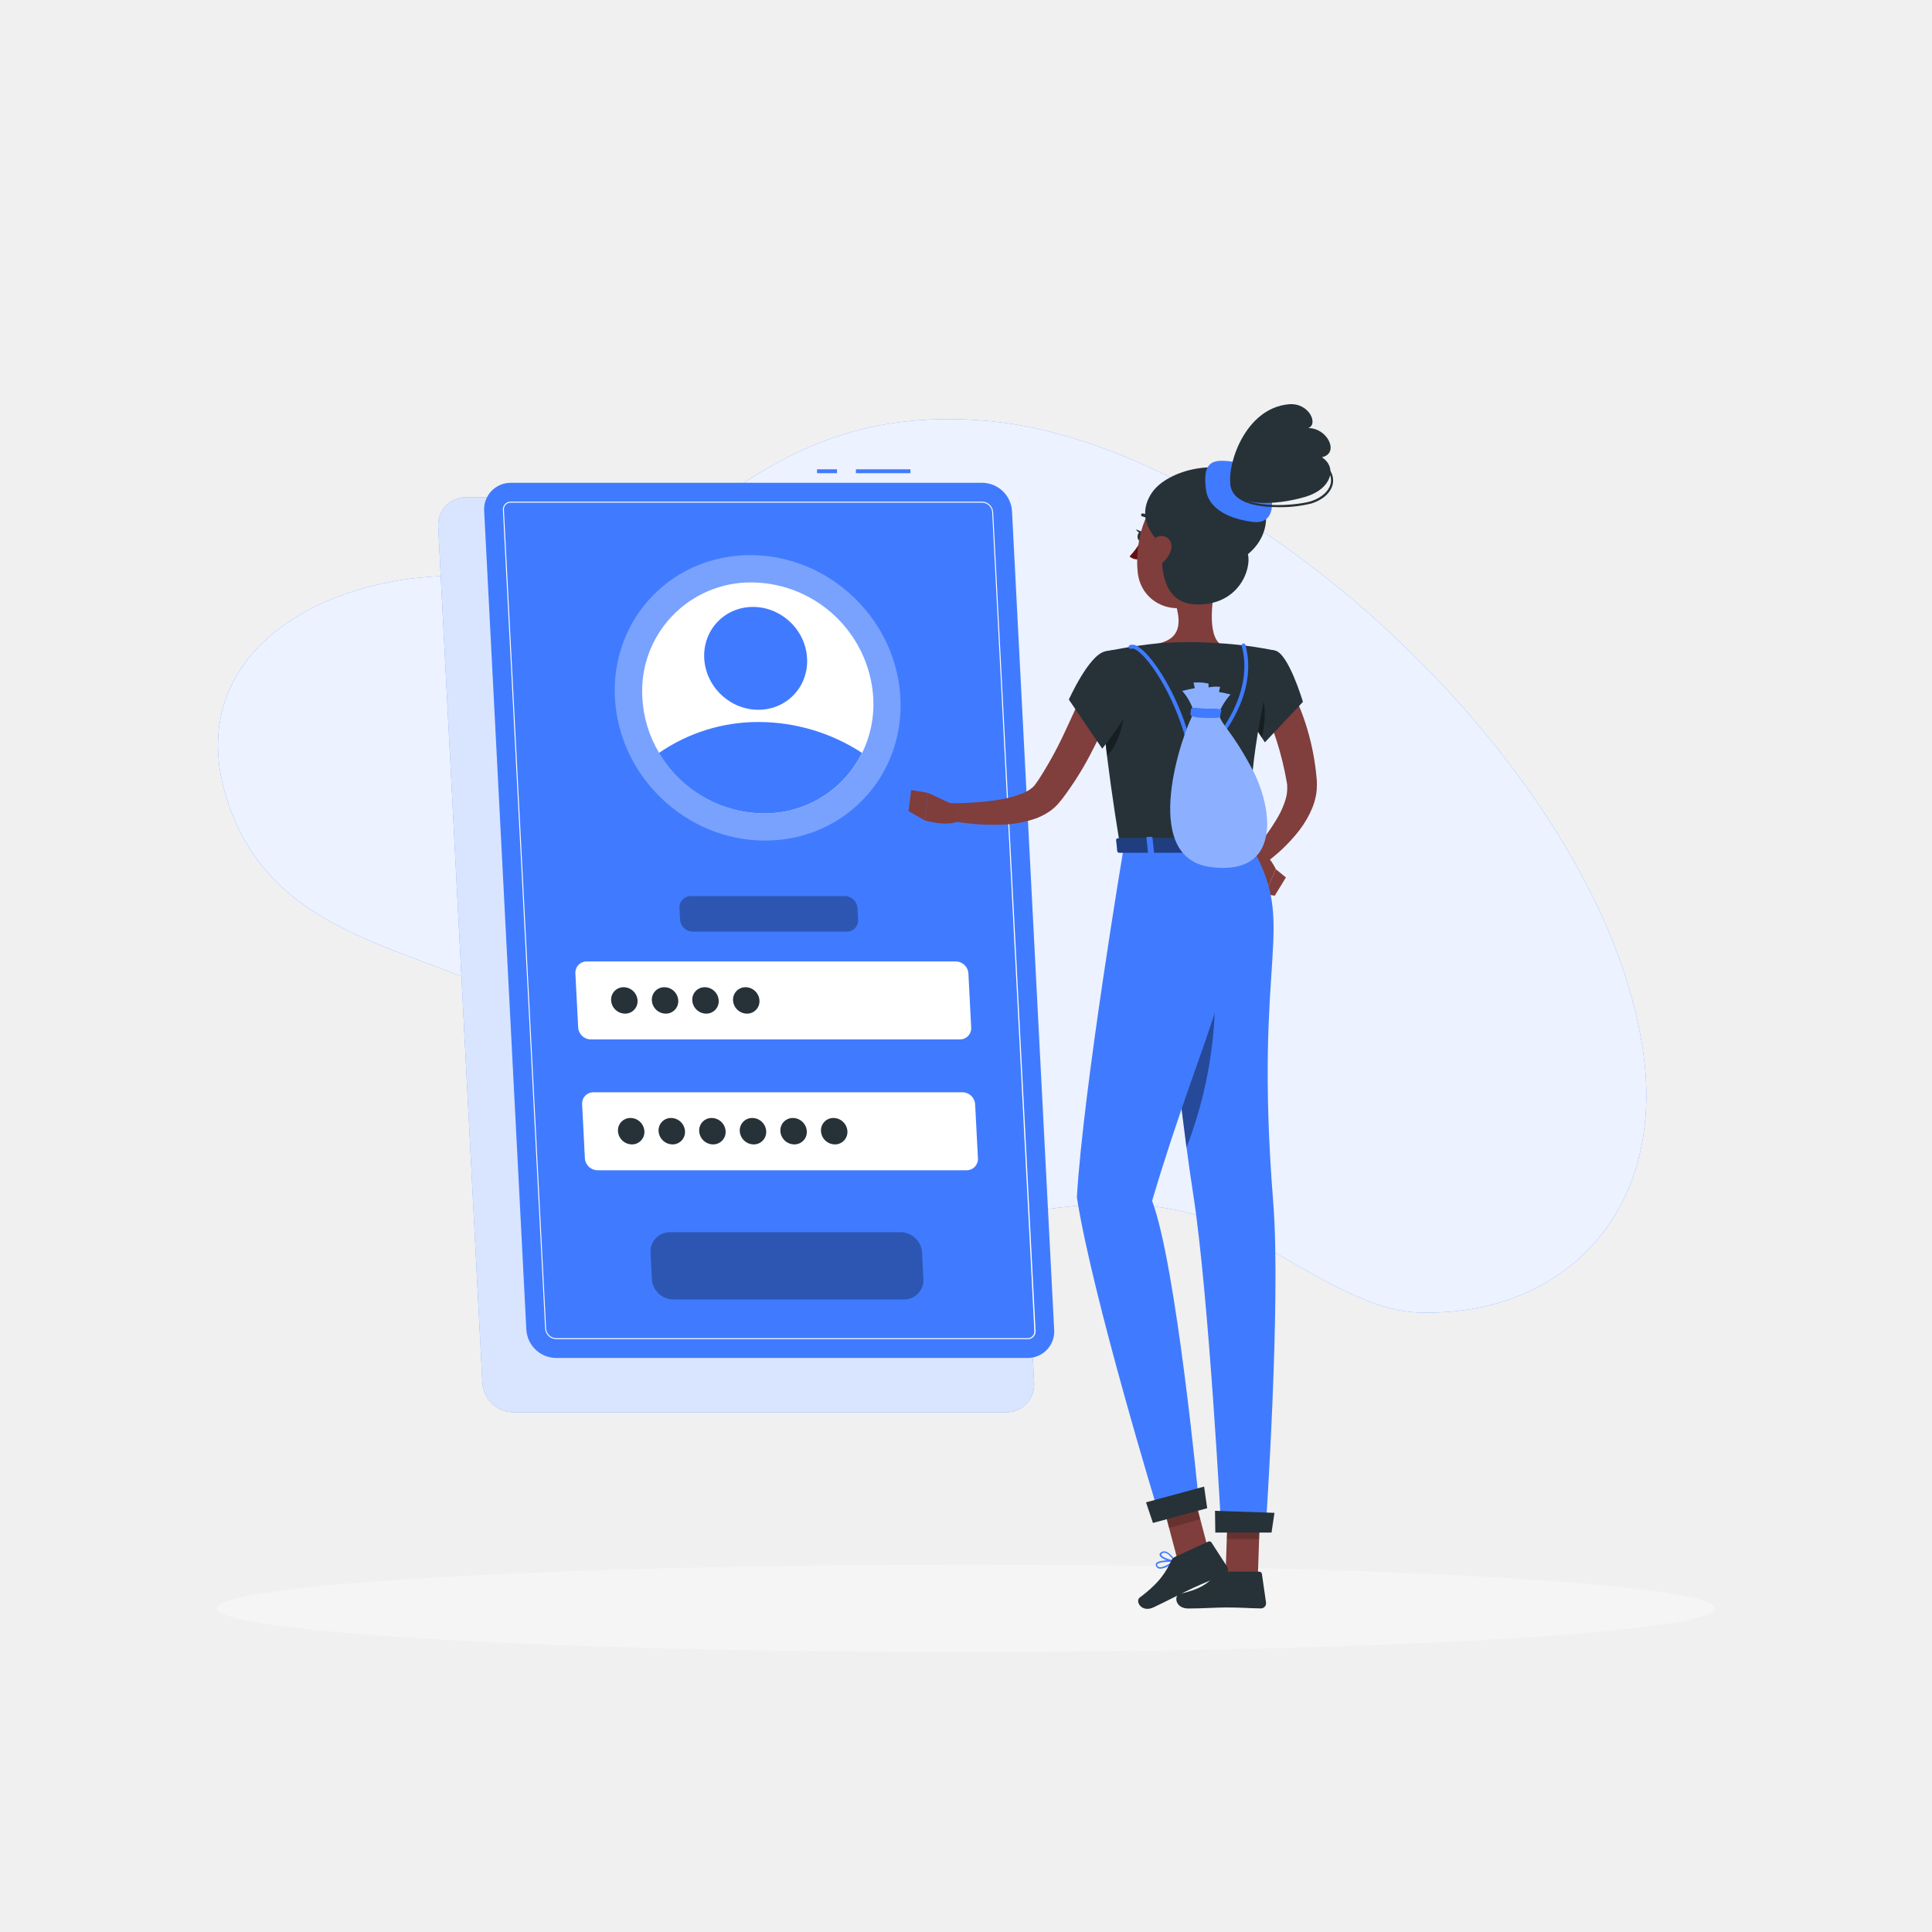
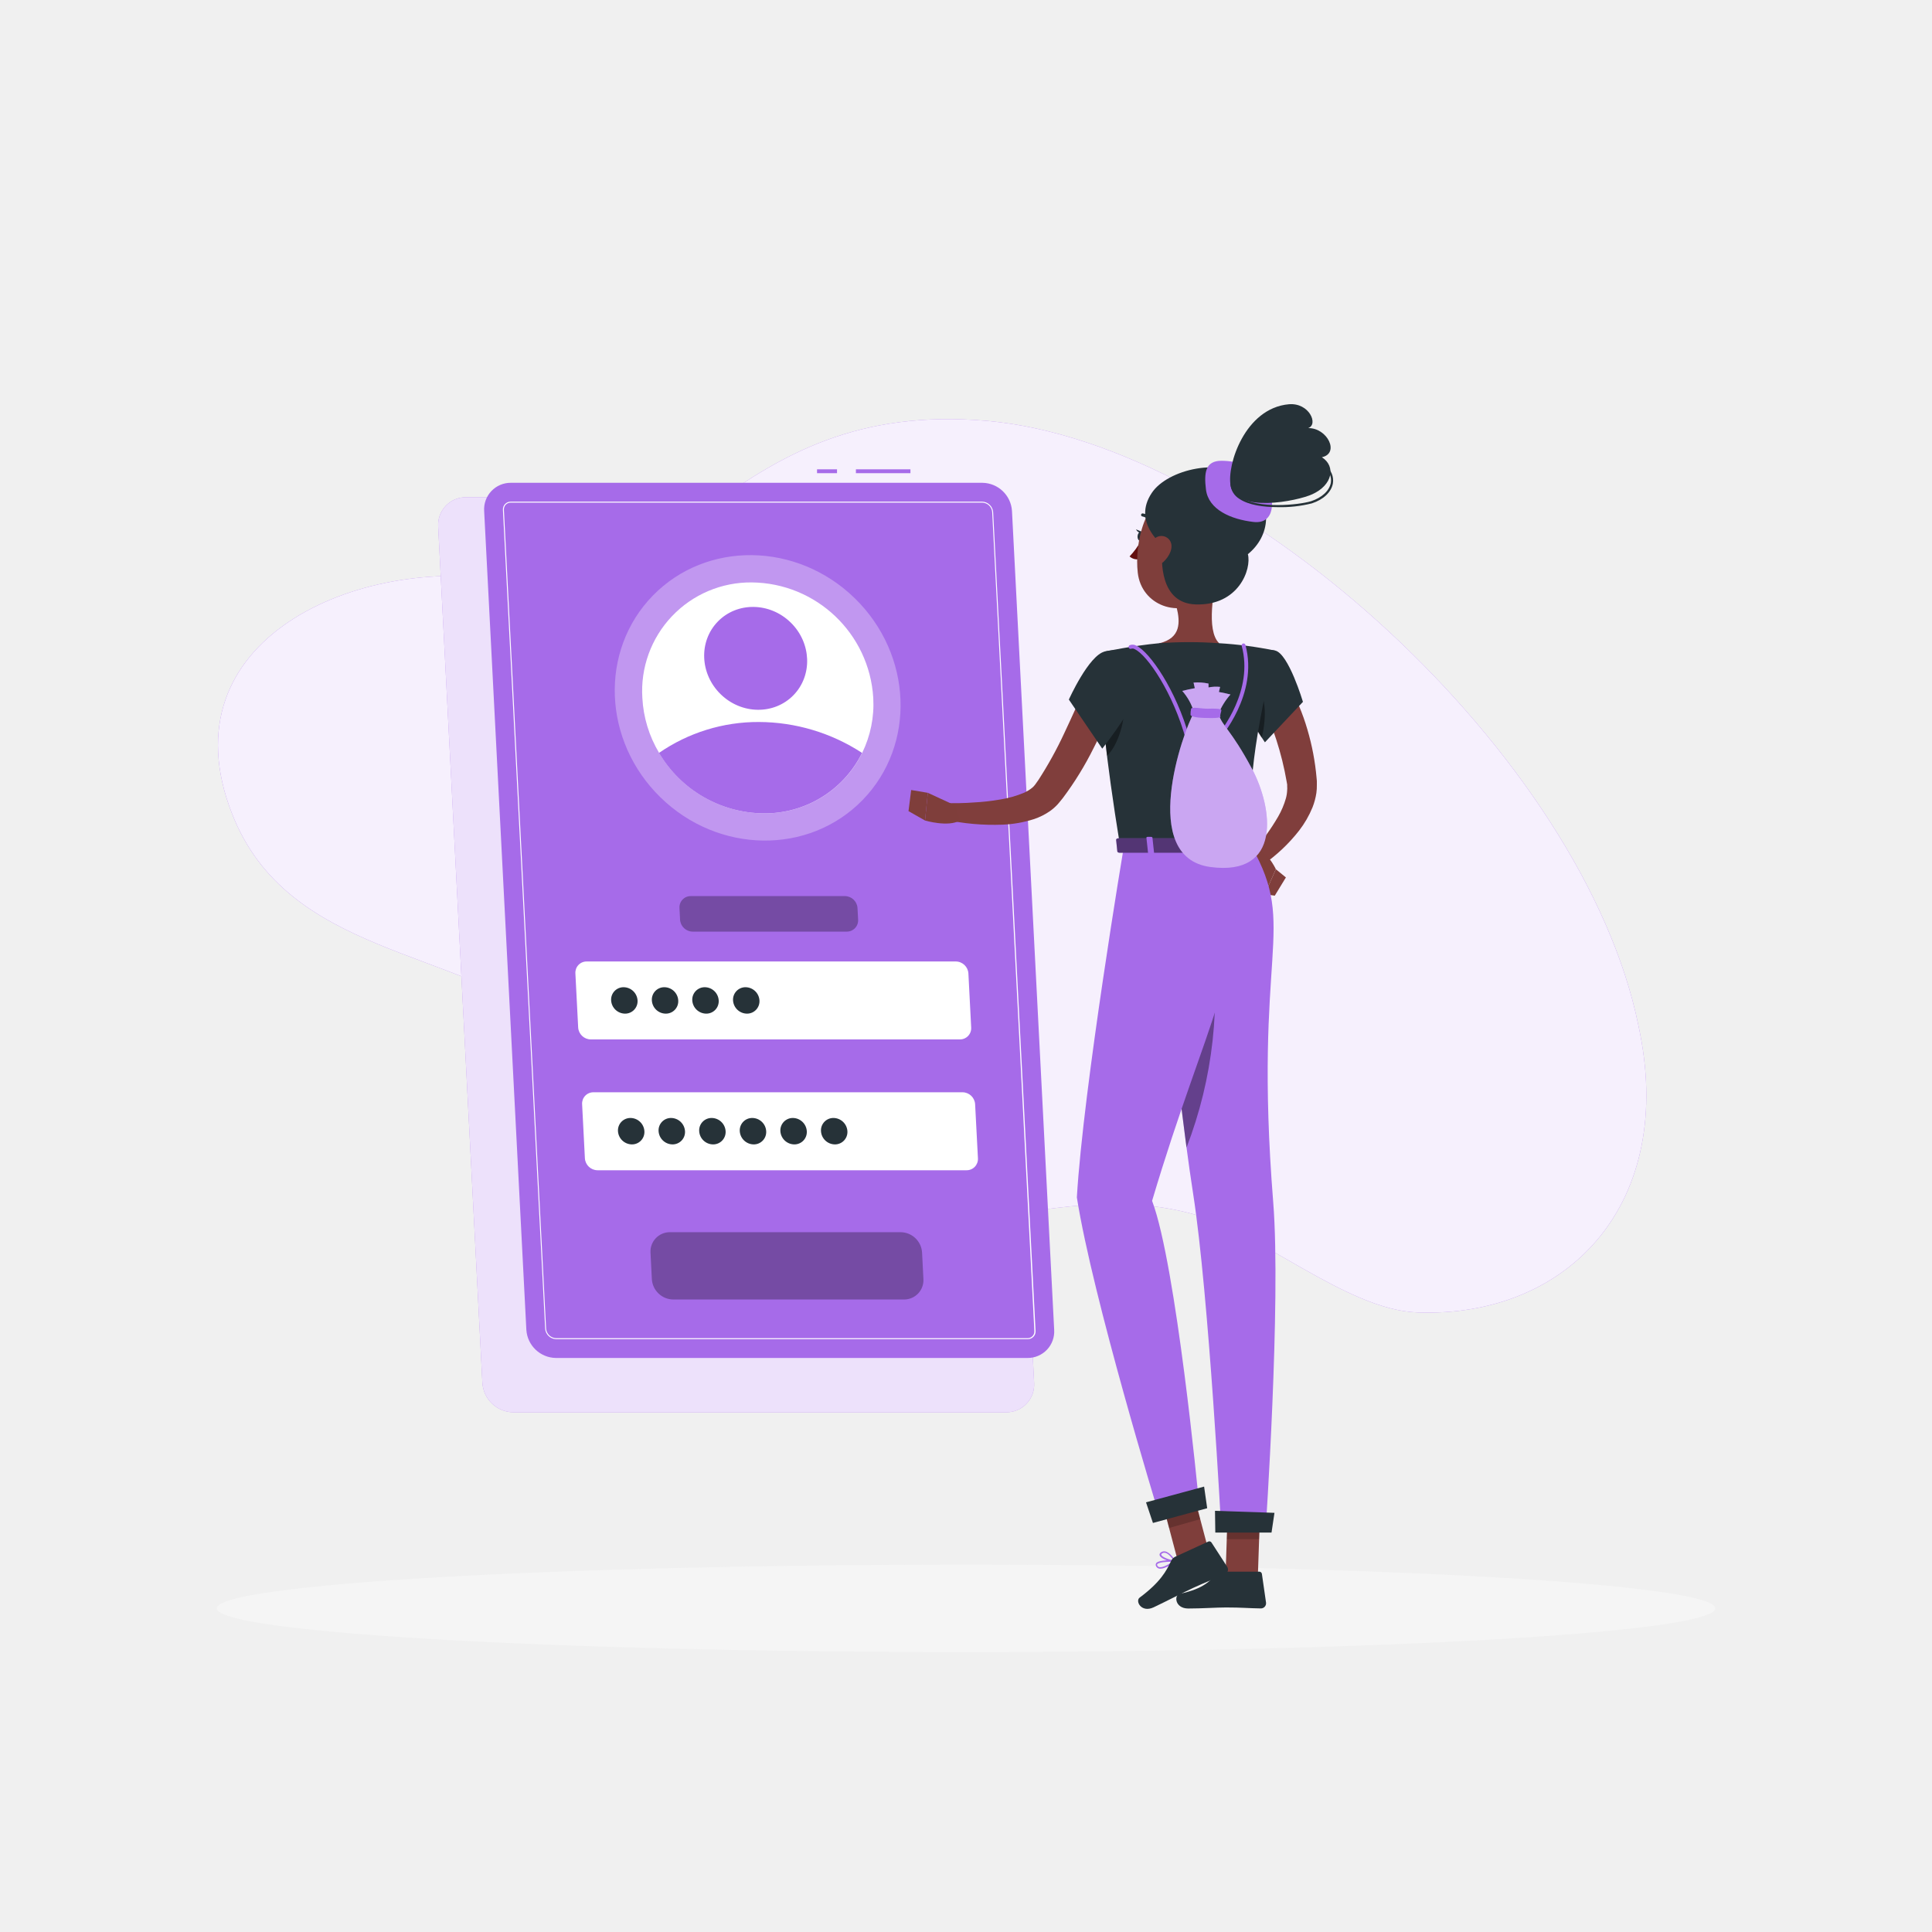
<svg xmlns="http://www.w3.org/2000/svg" viewBox="0 0 500 500">
  <g id="freepik--background-simple--inject-46">
-     <path d="M424,265.32c10.09,46-18.09,75.72-57.11,74.34-18.71-.66-41.05-21.23-59.42-25.81-24-6-44.76,1.77-67.69,2.91-57.05,2.82-56.3-20.46-94.74-50.48-27-21.1-70.57-18.79-85-55.74-17.68-45.17,33-67,71.5-60.3,44.24,7.68,56.49-47.4,124.06-41.3C322,114.94,409.79,196,424,265.32Z" style="fill:#407BFF" />
+     <path d="M424,265.32c10.09,46-18.09,75.72-57.11,74.34-18.71-.66-41.05-21.23-59.42-25.81-24-6-44.76,1.77-67.69,2.91-57.05,2.82-56.3-20.46-94.74-50.48-27-21.1-70.57-18.79-85-55.74-17.68-45.17,33-67,71.5-60.3,44.24,7.68,56.49-47.4,124.06-41.3C322,114.94,409.79,196,424,265.32Z" style="fill:#A66BE9" />
    <path d="M424,265.32c10.09,46-18.09,75.72-57.11,74.34-18.71-.66-41.05-21.23-59.42-25.81-24-6-44.76,1.77-67.69,2.91-57.05,2.82-56.3-20.46-94.74-50.48-27-21.1-70.57-18.79-85-55.74-17.68-45.17,33-67,71.5-60.3,44.24,7.68,56.49-47.4,124.06-41.3C322,114.94,409.79,196,424,265.32Z" style="fill:#fff;opacity:0.9" />
  </g>
  <g id="freepik--Shadow--inject-46">
    <ellipse id="freepik--path--inject-46" cx="250" cy="416.24" rx="193.89" ry="11.32" style="fill:#f5f5f5" />
  </g>
  <g id="freepik--Login--inject-46">
-     <path d="M260.41,365.5H132.84a8.13,8.13,0,0,1-8-7.64L113.4,136.31a7.17,7.17,0,0,1,7.24-7.63H248.21a8.12,8.12,0,0,1,8,7.63l11.42,221.55A7.18,7.18,0,0,1,260.41,365.5Z" style="fill:#407BFF" />
+     <path d="M260.41,365.5H132.84a8.13,8.13,0,0,1-8-7.64L113.4,136.31a7.17,7.17,0,0,1,7.24-7.63H248.21a8.12,8.12,0,0,1,8,7.63l11.42,221.55A7.18,7.18,0,0,1,260.41,365.5Z" style="fill:#A66BE9" />
    <path d="M260.41,365.5H132.84a8.13,8.13,0,0,1-8-7.64L113.4,136.31a7.17,7.17,0,0,1,7.24-7.63H248.21a8.12,8.12,0,0,1,8,7.63l11.42,221.55A7.18,7.18,0,0,1,260.41,365.5Z" style="fill:#fff;opacity:0.8" />
-     <rect x="221.51" y="121.46" width="14.11" height="1" style="fill:#407BFF" />
-     <rect x="211.45" y="121.46" width="5.17" height="1" style="fill:#407BFF" />
-     <path d="M265.9,351.44h-122a7.77,7.77,0,0,1-7.68-7.29l-10.92-211.9a6.86,6.86,0,0,1,6.93-7.3h122a7.77,7.77,0,0,1,7.67,7.3l10.92,211.9A6.85,6.85,0,0,1,265.9,351.44Z" style="fill:#407BFF" />
+     <rect x="221.51" y="121.46" width="14.11" height="1" style="fill:#A66BE9" />
+     <rect x="211.45" y="121.46" width="5.17" height="1" style="fill:#A66BE9" />
+     <path d="M265.9,351.44h-122a7.77,7.77,0,0,1-7.68-7.29l-10.92-211.9a6.86,6.86,0,0,1,6.93-7.3h122a7.77,7.77,0,0,1,7.67,7.3l10.92,211.9A6.85,6.85,0,0,1,265.9,351.44Z" style="fill:#A66BE9" />
    <path d="M265.9,346.57h-122a2.92,2.92,0,0,1-2.81-2.68L130.16,132a2,2,0,0,1,.54-1.55,2,2,0,0,1,1.52-.62h122a2.92,2.92,0,0,1,2.8,2.68L268,344.4a2,2,0,0,1-2.05,2.17ZM132.22,130.08a1.79,1.79,0,0,0-1.34.54,1.84,1.84,0,0,0-.47,1.37l10.92,211.89a2.67,2.67,0,0,0,2.56,2.44h122a1.74,1.74,0,0,0,1.33-.54,1.76,1.76,0,0,0,.47-1.37L256.78,132.52a2.66,2.66,0,0,0-2.55-2.44Z" style="fill:#fff" />
    <ellipse cx="196.09" cy="180.61" rx="36" ry="37.9" transform="translate(-70.12 194.99) rotate(-45.74)" style="fill:#fff;opacity:0.3" />
    <path d="M226,180.61a28.71,28.71,0,0,1-2.87,14.24,28.07,28.07,0,0,1-25.47,15.65,31.75,31.75,0,0,1-27.08-15.65,30.78,30.78,0,0,1-4.34-14.24,28.09,28.09,0,0,1,28.34-29.88A31.81,31.81,0,0,1,226,180.61Z" style="fill:#fff" />
-     <path d="M223.1,194.85a28.07,28.07,0,0,1-25.47,15.65,31.75,31.75,0,0,1-27.08-15.65,45.16,45.16,0,0,1,25.86-8A49.14,49.14,0,0,1,223.1,194.85Z" style="fill:#407BFF" />
-     <ellipse cx="195.56" cy="170.39" rx="12.97" ry="13.66" transform="translate(-62.95 191.52) rotate(-45.74)" style="fill:#407BFF" />
+     <path d="M223.1,194.85a28.07,28.07,0,0,1-25.47,15.65,31.75,31.75,0,0,1-27.08-15.65,45.16,45.16,0,0,1,25.86-8A49.14,49.14,0,0,1,223.1,194.85Z" style="fill:#A66BE9" />
+     <ellipse cx="195.56" cy="170.39" rx="12.97" ry="13.66" transform="translate(-62.95 191.52) rotate(-45.74)" style="fill:#A66BE9" />
    <path d="M248.41,269H152.88a3.29,3.29,0,0,1-3.25-3.09l-.72-14a2.9,2.9,0,0,1,2.93-3.08h95.53a3.29,3.29,0,0,1,3.25,3.08l.72,14A2.9,2.9,0,0,1,248.41,269Z" style="fill:#fff" />
    <path d="M219.16,241.1h-39.9A3.29,3.29,0,0,1,176,238l-.15-3a2.9,2.9,0,0,1,2.93-3.09h39.89a3.29,3.29,0,0,1,3.25,3.09l.16,3A2.92,2.92,0,0,1,219.16,241.1Z" style="opacity:0.3" />
    <path d="M234,336.31H174.23a5.61,5.61,0,0,1-5.53-5.26l-.35-6.9a5,5,0,0,1,5-5.26H233.1a5.61,5.61,0,0,1,5.53,5.26l.35,6.9A5,5,0,0,1,234,336.31Z" style="opacity:0.3" />
    <path d="M250.16,302.86H154.62a3.3,3.3,0,0,1-3.25-3.09l-.72-14a2.91,2.91,0,0,1,2.93-3.09h95.53a3.29,3.29,0,0,1,3.25,3.09l.73,14A2.92,2.92,0,0,1,250.16,302.86Z" style="fill:#fff" />
    <path d="M165,258.91a3.22,3.22,0,0,1-3.25,3.42,3.64,3.64,0,0,1-3.59-3.42,3.21,3.21,0,0,1,3.24-3.42A3.65,3.65,0,0,1,165,258.91Z" style="fill:#263238" />
    <path d="M175.53,258.91a3.21,3.21,0,0,1-3.24,3.42,3.63,3.63,0,0,1-3.59-3.42,3.21,3.21,0,0,1,3.24-3.42A3.63,3.63,0,0,1,175.53,258.91Z" style="fill:#263238" />
    <path d="M186,258.91a3.21,3.21,0,0,1-3.24,3.42,3.65,3.65,0,0,1-3.6-3.42,3.22,3.22,0,0,1,3.25-3.42A3.64,3.64,0,0,1,186,258.91Z" style="fill:#263238" />
    <path d="M196.55,258.91a3.22,3.22,0,0,1-3.24,3.42,3.65,3.65,0,0,1-3.6-3.42,3.22,3.22,0,0,1,3.24-3.42A3.65,3.65,0,0,1,196.55,258.91Z" style="fill:#263238" />
    <path d="M166.77,292.75a3.21,3.21,0,0,1-3.24,3.42,3.65,3.65,0,0,1-3.6-3.42,3.22,3.22,0,0,1,3.25-3.42A3.64,3.64,0,0,1,166.77,292.75Z" style="fill:#263238" />
    <path d="M177.28,292.75a3.22,3.22,0,0,1-3.24,3.42,3.65,3.65,0,0,1-3.6-3.42,3.21,3.21,0,0,1,3.24-3.42A3.65,3.65,0,0,1,177.28,292.75Z" style="fill:#263238" />
    <path d="M187.79,292.75a3.22,3.22,0,0,1-3.25,3.42,3.63,3.63,0,0,1-3.59-3.42,3.21,3.21,0,0,1,3.24-3.42A3.65,3.65,0,0,1,187.79,292.75Z" style="fill:#263238" />
    <path d="M198.29,292.75a3.21,3.21,0,0,1-3.24,3.42,3.65,3.65,0,0,1-3.6-3.42,3.22,3.22,0,0,1,3.25-3.42A3.63,3.63,0,0,1,198.29,292.75Z" style="fill:#263238" />
    <path d="M208.8,292.75a3.21,3.21,0,0,1-3.24,3.42,3.65,3.65,0,0,1-3.6-3.42,3.22,3.22,0,0,1,3.24-3.42A3.65,3.65,0,0,1,208.8,292.75Z" style="fill:#263238" />
    <path d="M219.31,292.75a3.22,3.22,0,0,1-3.25,3.42,3.64,3.64,0,0,1-3.59-3.42,3.21,3.21,0,0,1,3.24-3.42A3.65,3.65,0,0,1,219.31,292.75Z" style="fill:#263238" />
  </g>
  <g id="freepik--Character--inject-46">
    <path d="M333,176.62c.25.38.38.58.54.85l.45.74c.29.5.55,1,.8,1.49.5,1,1,2,1.4,3a55.2,55.2,0,0,1,2.16,6.09,63.77,63.77,0,0,1,2.38,12.54l.07.79a4.59,4.59,0,0,1,0,.48l0,.53a12.79,12.79,0,0,1-.12,2.08,17.14,17.14,0,0,1-1,3.73,25.81,25.81,0,0,1-3.46,6,42.89,42.89,0,0,1-9.31,8.81l-2.76-3.23a57.35,57.35,0,0,0,6.64-9.19,21,21,0,0,0,2-4.72,9.53,9.53,0,0,0,.33-2.14,4.69,4.69,0,0,0,0-.93l0-.21a1.3,1.3,0,0,0,0-.28l-.12-.7a79.26,79.26,0,0,0-2.72-11c-.58-1.79-1.29-3.52-2-5.21-.35-.85-.75-1.68-1.15-2.48l-.62-1.18-.31-.55-.26-.44Z" style="fill:#803e3c" />
    <path d="M323.7,223.77l3.62,7.65,2.87-6.47s-2.55-5.6-6-5.08Z" style="fill:#7f3e3b" />
    <polygon points="329.91 231.8 332.79 227.08 330.19 224.95 327.32 231.42 329.91 231.8" style="fill:#7f3e3b" />
-     <path d="M313.63,408.22a10.27,10.27,0,0,0,2.22-.3.22.22,0,0,0,.15-.16.2.2,0,0,0-.09-.2c-.29-.19-2.83-1.83-3.81-1.39a.68.68,0,0,0-.39.56,1.13,1.13,0,0,0,.33,1A2.37,2.37,0,0,0,313.63,408.22Zm1.65-.59c-1.45.3-2.55.25-3-.14a.77.77,0,0,1-.21-.71c0-.17.1-.22.17-.25C312.78,406.29,314.25,407,315.28,407.63Z" style="fill:#407BFF" />
-     <path d="M315.8,407.92l.1,0a.22.22,0,0,0,.1-.18c0-.1,0-2.51-.92-3.32a1.05,1.05,0,0,0-.84-.26.69.69,0,0,0-.67.55c-.19.95,1.33,2.75,2.13,3.21Zm-1.43-3.39a.61.61,0,0,1,.44.17,4.53,4.53,0,0,1,.78,2.64c-.8-.64-1.75-2-1.63-2.57,0-.09.07-.21.32-.24Z" style="fill:#407BFF" />
-     <path d="M304.19,404.14a.21.21,0,0,0-.14-.34c-.41,0-4-.17-4.82.71l0,.06a.63.63,0,0,0-.09.62,1.11,1.11,0,0,0,.73.73c1.16.36,3.21-.95,4.33-1.76Zm-4.66.63c.45-.48,2.43-.61,3.91-.59-1.55,1.06-2.84,1.56-3.49,1.36a.72.72,0,0,1-.48-.48.27.27,0,0,1,0-.25Z" style="fill:#407BFF" />
-     <path d="M304.19,404.14l0,0a.23.23,0,0,0,0-.2c-.05-.08-1.17-2-2.49-2.4a1.45,1.45,0,0,0-1.14.14c-.48.28-.51.61-.45.82.26.93,2.81,1.75,3.91,1.74A.2.2,0,0,0,304.19,404.14Zm-3.59-2a.84.84,0,0,1,.19-.14,1,1,0,0,1,.84-.11c.87.23,1.68,1.35,2.05,1.9-1.19-.13-3-.86-3.15-1.42A.23.23,0,0,1,300.6,402.13Z" style="fill:#407BFF" />
+     <path d="M313.63,408.22a10.27,10.27,0,0,0,2.22-.3.22.22,0,0,0,.15-.16.2.2,0,0,0-.09-.2c-.29-.19-2.83-1.83-3.81-1.39a.68.68,0,0,0-.39.56,1.13,1.13,0,0,0,.33,1A2.37,2.37,0,0,0,313.63,408.22Zm1.65-.59c-1.45.3-2.55.25-3-.14a.77.77,0,0,1-.21-.71c0-.17.1-.22.17-.25C312.78,406.29,314.25,407,315.28,407.63Z" style="fill:#A66BE9" />
+     <path d="M315.8,407.92l.1,0a.22.22,0,0,0,.1-.18c0-.1,0-2.51-.92-3.32a1.05,1.05,0,0,0-.84-.26.69.69,0,0,0-.67.55c-.19.95,1.33,2.75,2.13,3.21Zm-1.43-3.39a.61.61,0,0,1,.44.17,4.53,4.53,0,0,1,.78,2.64c-.8-.64-1.75-2-1.63-2.57,0-.09.07-.21.32-.24Z" style="fill:#A66BE9" />
+     <path d="M304.19,404.14a.21.21,0,0,0-.14-.34c-.41,0-4-.17-4.82.71l0,.06a.63.63,0,0,0-.09.62,1.11,1.11,0,0,0,.73.73c1.16.36,3.21-.95,4.33-1.76Zm-4.66.63c.45-.48,2.43-.61,3.91-.59-1.55,1.06-2.84,1.56-3.49,1.36a.72.72,0,0,1-.48-.48.27.27,0,0,1,0-.25Z" style="fill:#A66BE9" />
+     <path d="M304.19,404.14l0,0a.23.23,0,0,0,0-.2c-.05-.08-1.17-2-2.49-2.4a1.45,1.45,0,0,0-1.14.14c-.48.28-.51.61-.45.82.26.93,2.81,1.75,3.91,1.74A.2.2,0,0,0,304.19,404.14Zm-3.59-2a.84.84,0,0,1,.19-.14,1,1,0,0,1,.84-.11c.87.23,1.68,1.35,2.05,1.9-1.19-.13-3-.86-3.15-1.42A.23.23,0,0,1,300.6,402.13Z" style="fill:#A66BE9" />
    <path d="M315.2,147.33c-1,5-3.16,15.81.31,19.13,0,0-1.36,5-10.59,5-10.16,0-4.85-5-4.85-5,5.54-1.32,5.4-5.44,4.43-9.3Z" style="fill:#7f3e3b" />
    <path d="M298.28,135.61a.53.53,0,0,0,.17,0,.4.4,0,0,0,.18-.54,3.94,3.94,0,0,0-2.88-2.2.41.41,0,0,0-.44.35.4.4,0,0,0,.35.44h0a3.14,3.14,0,0,1,2.26,1.77A.4.4,0,0,0,298.28,135.61Z" style="fill:#263238" />
    <path d="M295.25,140a18.26,18.26,0,0,1-2.92,4,2.91,2.91,0,0,0,2.33.74Z" style="fill:#630f0f" />
    <path d="M296,138.87c-.08.67-.51,1.17-.94,1.12s-.73-.64-.65-1.31.51-1.17,1-1.12S296.07,138.2,296,138.87Z" style="fill:#263238" />
    <path d="M295.54,137.62,294,137S294.65,138.32,295.54,137.62Z" style="fill:#263238" />
    <polygon points="313.02 402.24 304.86 404.14 299.9 385.38 308.06 383.48 313.02 402.24" style="fill:#7f3e3b" />
    <polygon points="325.54 407.72 317.17 407.72 317.82 388.33 326.2 388.33 325.54 407.72" style="fill:#7f3e3b" />
    <path d="M316.5,406.75h9.41a.67.67,0,0,1,.67.58l1.07,7.44a1.34,1.34,0,0,1-1.34,1.49c-3.28-.05-4.86-.25-9-.25-2.55,0-6.27.27-9.78.27s-3.71-3.48-2.24-3.79c6.56-1.42,7.6-3.36,9.81-5.22A2.17,2.17,0,0,1,316.5,406.75Z" style="fill:#263238" />
    <path d="M304.14,402.89l8.55-3.93a.66.66,0,0,1,.84.24l4.09,6.32a1.35,1.35,0,0,1-.6,1.91c-3,1.32-4.52,1.81-8.28,3.54-2.31,1.06-7,3.5-10.18,5s-4.82-1.61-3.62-2.51c5.37-4,6.91-6.87,8.14-9.48A2.14,2.14,0,0,1,304.14,402.89Z" style="fill:#263238" />
    <polygon points="299.9 385.38 302.56 395.44 310.62 393.15 308.07 383.48 299.9 385.38" style="opacity:0.2" />
    <polygon points="326.2 388.33 317.82 388.33 317.49 398.33 325.87 398.33 326.2 388.33" style="opacity:0.2" />
    <path d="M330,168.36c3.48.77,7.2,13.28,7.2,13.28l-9.84,10.47s-8.17-11.76-6.5-16.08C322.55,171.52,325.85,167.46,330,168.36Z" style="fill:#263238" />
    <path d="M324.44,176.33c-1.76-1.61-2.95-1.13-3.76.15-.8,3.72,3.94,11.51,5.85,14.46C327.41,187.42,328.42,180,324.44,176.33Z" style="opacity:0.4" />
    <path d="M285.91,168.61s-4,1.4,4,50.55h34c-.57-13.84-.59-22.38,6-50.8a100.28,100.28,0,0,0-14.45-1.9,107.4,107.4,0,0,0-15.44,0C293.43,167.07,285.91,168.61,285.91,168.61Z" style="fill:#263238" />
    <path d="M285.6,187.47c.22,2.39.51,5.08.89,8.12,2.79-2.51,5.07-9.65,4.23-13.81A24.59,24.59,0,0,0,285.6,187.47Z" style="opacity:0.4" />
    <path d="M289.24,180a148.06,148.06,0,0,1-6.19,13.55,83.26,83.26,0,0,1-8,13l-.64.79-.32.39c-.11.13-.2.25-.37.43a12.44,12.44,0,0,1-2,1.76,16.3,16.3,0,0,1-4.18,2.08,30.53,30.53,0,0,1-8,1.42,59.36,59.36,0,0,1-15.16-1.35l.55-4.2c2.3,0,4.71,0,7-.19a56.44,56.44,0,0,0,6.86-.76,27,27,0,0,0,6.14-1.72,9.17,9.17,0,0,0,2.21-1.34,4.57,4.57,0,0,0,.69-.72s.12-.16.2-.27l.23-.33.47-.66a99.14,99.14,0,0,0,6.69-12.11c2-4.25,4-8.66,5.83-13Z" style="fill:#803e3c" />
    <path d="M285.91,168.61c-4.17,1-9.29,12.44-9.29,12.44l8.64,12.7s11.51-14.49,10.14-18.91C294,170.23,291,167.37,285.91,168.61Z" style="fill:#263238" />
    <path d="M247.33,208.51l-7.21-3.33-.72,7.17s6,1.77,9,0Z" style="fill:#7f3e3b" />
    <polygon points="235.81 204.46 235.12 209.92 239.4 212.35 240.12 205.18 235.81 204.46" style="fill:#7f3e3b" />
    <path d="M318.82,139.36c-1.53,8.17-2,11.67-6.68,15.38-7,5.58-16.75,1.92-17.69-6.54-.86-7.62,1.78-19.7,10.25-22A11.33,11.33,0,0,1,318.82,139.36Z" style="fill:#7f3e3b" />
    <path d="M300.87,141.08c-.47,4.17-.65,15,8.51,15.34,11.21.41,14.57-9.17,13.57-13,5.84-4.75,6.68-12.92.12-19.17s-21-2.76-25,3.33C293,135.13,300.87,141.08,300.87,141.08Z" style="fill:#263238" />
-     <path d="M312.1,126.68c-.54-4.4-.12-7.43,4-7.43s9.74,1.49,11.8,5.7,2.23,10.8-3.52,10.13S312.75,131.94,312.1,126.68Z" style="fill:#407BFF" />
+     <path d="M312.1,126.68c-.54-4.4-.12-7.43,4-7.43s9.74,1.49,11.8,5.7,2.23,10.8-3.52,10.13S312.75,131.94,312.1,126.68Z" style="fill:#A66BE9" />
    <path d="M318.48,125.62c-1-5.24,3.69-20,15.08-21,5.28-.45,7.72,5.23,5,6.17,5-.06,8.2,6.55,3.54,7.54,3.68,2.36,2.77,7.2-2.48,9.58C335.71,129.71,319.83,132.88,318.48,125.62Z" style="fill:#263238" />
    <path d="M330.65,131.25c-3.67,0-7.5-.54-9.88-2.13a4.89,4.89,0,0,1-2.35-3.8.26.26,0,0,1,.23-.27.24.24,0,0,1,.27.23,4.46,4.46,0,0,0,2.13,3.43c4.53,3,15,2,18.26,1,2.82-.92,4.73-2.71,5.11-4.77a4.14,4.14,0,0,0-1.67-4,.24.24,0,0,1,0-.35.25.25,0,0,1,.35,0,4.66,4.66,0,0,1,1.85,4.53c-.41,2.25-2.44,4.17-5.44,5.15A32.69,32.69,0,0,1,330.65,131.25Z" style="fill:#263238" />
    <path d="M298.32,140a6.15,6.15,0,0,0-1.07,4.51c.33,2.1,2.37,2.24,3.85.9s2.77-3.76,1.68-5.5A2.62,2.62,0,0,0,298.32,140Z" style="fill:#7f3e3b" />
-     <path d="M298.89,219.16s4.86,57.49,9.91,89.89c4.07,26.17,7.29,87.34,7.29,87.34h11.42s4.06-59.34,2-85.22c-5.23-65.5,6.44-70.84-5.57-92Z" style="fill:#407BFF" />
+     <path d="M298.89,219.16s4.86,57.49,9.91,89.89c4.07,26.17,7.29,87.34,7.29,87.34h11.42s4.06-59.34,2-85.22c-5.23-65.5,6.44-70.84-5.57-92Z" style="fill:#A66BE9" />
    <path d="M313.27,240.89a55.8,55.8,0,0,0-10.79,16.28c1.33,12.92,2.91,27.26,4.59,39.82A110.38,110.38,0,0,0,313.27,240.89Z" style="opacity:0.4" />
-     <path d="M290.9,218.8s-10.55,62.79-12.21,91.09c4.14,26.17,21.08,81.49,21.08,81.49l10.39-3.77s-5.75-60.32-12-76.83c14.07-47.37,24.41-59.35,21.4-91.62C312.35,219.16,290.9,218.8,290.9,218.8Z" style="fill:#407BFF" />
+     <path d="M290.9,218.8s-10.55,62.79-12.21,91.09c4.14,26.17,21.08,81.49,21.08,81.49l10.39-3.77s-5.75-60.32-12-76.83c14.07-47.37,24.41-59.35,21.4-91.62C312.35,219.16,290.9,218.8,290.9,218.8Z" style="fill:#A66BE9" />
    <polygon points="298.38 394.14 312.42 390.33 311.62 384.73 296.59 388.8 298.38 394.14" style="fill:#263238" />
    <polygon points="314.52 396.62 329.07 396.62 329.83 391.52 314.44 391 314.52 396.62" style="fill:#263238" />
-     <path d="M324.44,217.16l1.53,3.05c.12.24-.16.48-.55.48H289.74c-.3,0-.56-.15-.58-.35l-.31-3c0-.21.25-.39.58-.39h34.45A.63.63,0,0,1,324.44,217.16Z" style="fill:#407BFF" />
+     <path d="M324.44,217.16l1.53,3.05c.12.24-.16.48-.55.48H289.74c-.3,0-.56-.15-.58-.35l-.31-3c0-.21.25-.39.58-.39h34.45A.63.63,0,0,1,324.44,217.16Z" style="fill:#A66BE9" />
    <path d="M324.44,217.16l1.53,3.05c.12.24-.16.48-.55.48H289.74c-.3,0-.56-.15-.58-.35l-.31-3c0-.21.25-.39.58-.39h34.45A.63.63,0,0,1,324.44,217.16Z" style="opacity:0.5" />
-     <path d="M319.81,221h.92c.19,0,.33-.1.32-.21l-.44-4c0-.12-.17-.21-.35-.21h-.93c-.18,0-.32.09-.31.21l.43,4C319.47,220.92,319.63,221,319.81,221Z" style="fill:#407BFF" />
-     <path d="M307.43,191.88a.52.52,0,0,1-.49-.37c-3.26-12.06-10-22-13.27-23.5a1.14,1.14,0,0,0-.85-.14.5.5,0,1,1-.41-.91,2,2,0,0,1,1.68.14c3.46,1.64,10.3,11.44,13.72,23.77,2.45,0,6.23-.33,7.15-.41,1.14-1.36,9.52-11.84,6.39-23.31a.49.49,0,0,1,.35-.61.5.5,0,0,1,.61.35c3.49,12.76-6.63,24.27-6.74,24.38a.46.46,0,0,1-.32.17C315.2,191.44,310.21,191.88,307.43,191.88Z" style="fill:#407BFF" />
-     <path d="M324,198.94c-5.45-10.21-7.68-10.93-8.65-14.21a17,17,0,0,1,3.1-5c-.66-.19-2.08-.47-3-.64.1-.45.21-.89.31-1.32a9.54,9.54,0,0,0-3,.14l0-1a13,13,0,0,0-3.87-.25q.17.71.33,1.44c-1,.19-2.52.5-3.25.71a14.4,14.4,0,0,1,3.05,5.57c-2.94,5.05-14.36,37.51,4.22,40S329.44,209.16,324,198.94Z" style="fill:#407BFF" />
+     <path d="M319.81,221h.92c.19,0,.33-.1.32-.21l-.44-4c0-.12-.17-.21-.35-.21h-.93c-.18,0-.32.09-.31.21l.43,4C319.47,220.92,319.63,221,319.81,221Z" style="fill:#A66BE9" />
+     <path d="M307.43,191.88a.52.52,0,0,1-.49-.37c-3.26-12.06-10-22-13.27-23.5a1.14,1.14,0,0,0-.85-.14.5.5,0,1,1-.41-.91,2,2,0,0,1,1.68.14c3.46,1.64,10.3,11.44,13.72,23.77,2.45,0,6.23-.33,7.15-.41,1.14-1.36,9.52-11.84,6.39-23.31a.49.49,0,0,1,.35-.61.5.5,0,0,1,.61.35c3.49,12.76-6.63,24.27-6.74,24.38a.46.46,0,0,1-.32.17C315.2,191.44,310.21,191.88,307.43,191.88Z" style="fill:#A66BE9" />
+     <path d="M324,198.94c-5.45-10.21-7.68-10.93-8.65-14.21a17,17,0,0,1,3.1-5c-.66-.19-2.08-.47-3-.64.1-.45.21-.89.31-1.32a9.54,9.54,0,0,0-3,.14l0-1a13,13,0,0,0-3.87-.25q.17.71.33,1.44c-1,.19-2.52.5-3.25.71a14.4,14.4,0,0,1,3.05,5.57c-2.94,5.05-14.36,37.51,4.22,40S329.44,209.16,324,198.94Z" style="fill:#A66BE9" />
    <path d="M324,198.94c-5.45-10.21-7.68-10.93-8.65-14.21a17,17,0,0,1,3.1-5c-.66-.19-2.08-.47-3-.64.1-.45.21-.89.31-1.32a9.54,9.54,0,0,0-3,.14l0-1a13,13,0,0,0-3.87-.25q.17.71.33,1.44c-1,.19-2.52.5-3.25.71a14.4,14.4,0,0,1,3.05,5.57c-2.94,5.05-14.36,37.51,4.22,40S329.44,209.16,324,198.94Z" style="fill:#fff;opacity:0.4" />
-     <path d="M308.26,183.41a6.29,6.29,0,0,0-.15,1.57c0,.37,1,.62,2.11.73s5.77.29,5.62-.23.23-1.23.25-1.67-1.85-.46-3.42-.4S308.57,182.85,308.26,183.41Z" style="fill:#407BFF" />
-     <path d="M297.45,221h.92c.18,0,.32-.1.31-.21l-.43-4c0-.12-.17-.21-.36-.21H297c-.18,0-.32.09-.31.21l.43,4C297.1,220.92,297.26,221,297.45,221Z" style="fill:#407BFF" />
+     <path d="M308.26,183.41a6.29,6.29,0,0,0-.15,1.57c0,.37,1,.62,2.11.73s5.77.29,5.62-.23.23-1.23.25-1.67-1.85-.46-3.42-.4S308.57,182.85,308.26,183.41Z" style="fill:#A66BE9" />
+     <path d="M297.45,221h.92c.18,0,.32-.1.31-.21l-.43-4c0-.12-.17-.21-.36-.21H297c-.18,0-.32.09-.31.21l.43,4C297.1,220.92,297.26,221,297.45,221Z" style="fill:#A66BE9" />
  </g>
</svg>
